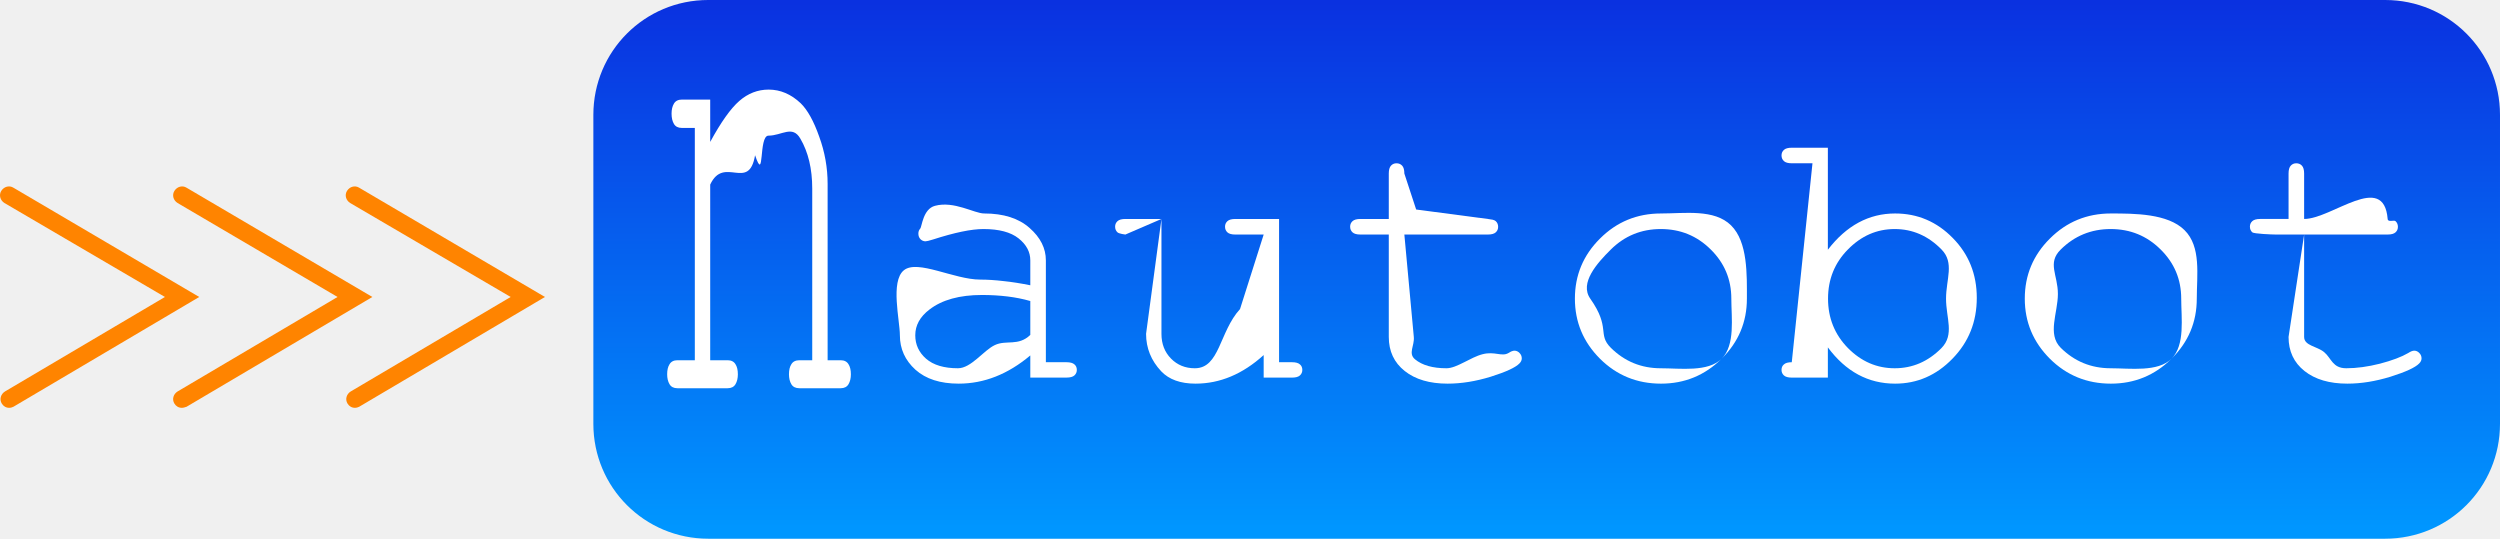
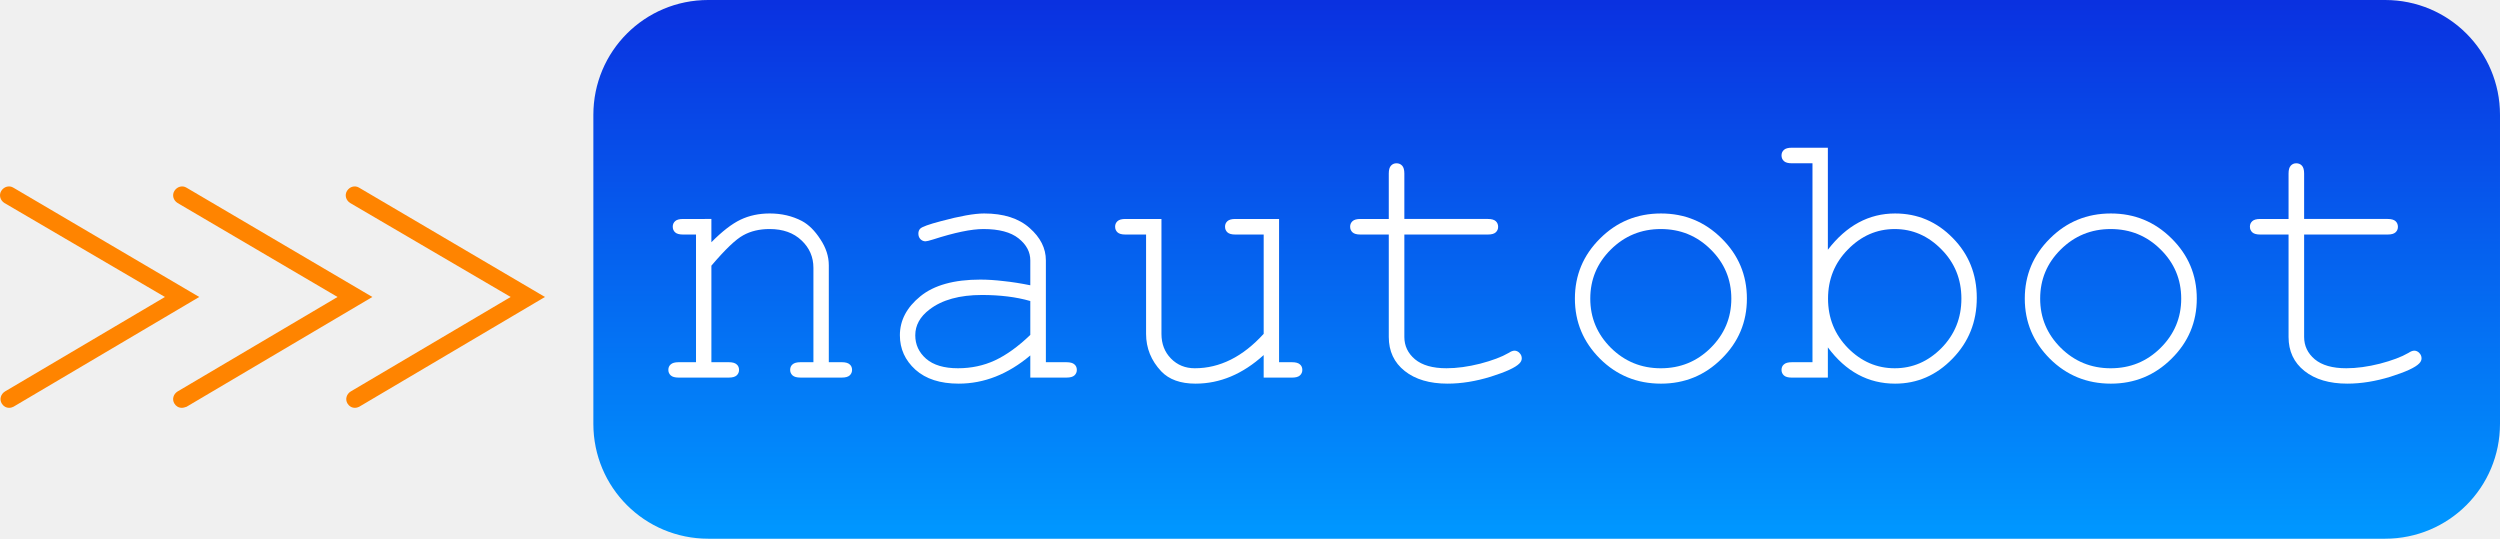
<svg xmlns="http://www.w3.org/2000/svg" xmlns:xlink="http://www.w3.org/1999/xlink" version="1.1" id="Layer_1" x="0px" y="0px" viewBox="0 0 1100 237" xml:space="preserve" width="1100" height="237">
  <defs id="defs198">
    <linearGradient xlink:href="#SVGID_1_" id="linearGradient862" x1="460.851" y1="121.781" x2="460.851" y2="19.86" gradientUnits="userSpaceOnUse" gradientTransform="matrix(0.9979296,0,0,0.986839,-168.0387,-18.99161)" />
    <linearGradient xlink:href="#SVGID_1_" id="linearGradient1083" gradientUnits="userSpaceOnUse" gradientTransform="matrix(0.9979296,0,0,0.986839,-168.0387,-18.99161)" x1="460.851" y1="121.781" x2="460.851" y2="19.86" />
  </defs>
  <style type="text/css" id="style132">
	.st0{fill:url(#SVGID_1_);}
	.st1{fill:#FFFFFF;}
	.st2{fill:#939598;}
	.st3{fill:#FF8400;}
	.st4{fill:url(#SVGID_2_);}
</style>
  <g id="g193" transform="translate(313.2264,67.24769)">
    <linearGradient id="SVGID_1_" gradientUnits="userSpaceOnUse" x1="610.1" y1="101.17" x2="610.1" y2="-0.088" gradientTransform="matrix(0.9928638,0,0,1,-312.4518,0)">
      <stop offset="0" style="stop-color:#0097FF" id="stop134" />
      <stop offset="1" style="stop-color:#0A31E0" id="stop136" />
    </linearGradient>
    <g id="g1081" transform="matrix(2.322459,0,0,2.322459,-313.1232,-67.79805)">
      <path id="rect31" style="fill:url(#linearGradient1083);fill-opacity:1;stroke-width:0.992" d="m 134.137,0.237 h 317.687 c 12.059,0 21.767,9.708 21.767,21.768 v 58.524 c 0,12.059 -9.708,21.768 -21.767,21.768 H 134.137 c -12.059,0 -21.767,-9.708 -21.767,-21.768 V 22.004 c 0,-12.059 9.708,-21.768 21.767,-21.768 z" />
      <g id="g191">
        <g id="g189">
          <g id="g179">
            <path class="st3" d="m 67.2,77.5 c -0.6,0 -1.1,-0.3 -1.4,-0.8 -0.5,-0.8 -0.2,-1.8 0.6,-2.3 L 96.7,56.5 66.3,38.7 c -0.8,-0.5 -1.1,-1.5 -0.6,-2.3 0.5,-0.8 1.5,-1.1 2.3,-0.6 L 103.2,56.5 68,77.3 c -0.2,0.1 -0.5,0.2 -0.8,0.2 z" id="path177" />
          </g>
          <g id="g183" style="stroke-width:1;stroke-miterlimit:4;stroke-dasharray:none">
            <path class="st3" d="m 34.4,77.5 c -0.6,0 -1.1,-0.3 -1.4,-0.8 -0.5,-0.8 -0.2,-1.8 0.6,-2.3 L 63.9,56.5 33.6,38.7 c -0.8,-0.5 -1.1,-1.5 -0.6,-2.3 0.5,-0.8 1.5,-1.1 2.3,-0.6 L 70.5,56.5 35.3,77.3 c -0.3,0.1 -0.6,0.2 -0.9,0.2 z" id="path181" style="stroke-width:1;stroke-miterlimit:4;stroke-dasharray:none" />
          </g>
          <g id="g187">
            <path class="st3" d="M 1.7,77.5 C 1.1,77.5 0.6,77.2 0.3,76.7 -0.2,75.9 0.1,74.9 0.9,74.4 L 31.2,56.5 0.8,38.7 C 0,38.2 -0.3,37.2 0.2,36.4 0.7,35.6 1.7,35.3 2.5,35.8 L 37.7,56.5 2.5,77.3 C 2.3,77.4 2,77.5 1.7,77.5 Z" id="path185" />
          </g>
        </g>
      </g>
      <g aria-label="nautobot" id="text208" style="font-style:normal;font-weight:normal;font-size:71.074px;line-height:1.25;font-family:sans-serif;fill:#ffffff;fill-opacity:1;stroke:none;stroke-width:1.777">
-         <path d="m 134.507,19.106 v 8.019 c 2.036,-3.747 3.875,-6.336 5.518,-7.767 1.643,-1.431 3.494,-2.147 5.553,-2.147 2.221,0 4.245,0.863 6.073,2.589 1.296,1.263 2.464,3.368 3.505,6.315 1.064,2.905 1.596,5.894 1.596,8.967 v 33.404 h 2.464 c 0.694,0 1.192,0.253 1.492,0.758 0.301,0.463 0.451,1.095 0.451,1.894 0,0.758 -0.15,1.389 -0.451,1.894 -0.301,0.505 -0.798,0.758 -1.492,0.758 h -7.808 c -0.717,0 -1.226,-0.253 -1.527,-0.758 -0.301,-0.505 -0.451,-1.137 -0.451,-1.894 0,-0.8 0.15,-1.431 0.451,-1.894 0.301,-0.505 0.81,-0.758 1.527,-0.758 h 2.429 V 35.965 c 0,-3.747 -0.752,-6.904 -2.256,-9.472 -1.504,-2.61 -3.517,-0.557 -6.038,-0.557 -1.92,0 -0.676,9.221 -2.535,3.714 -1.187,6.985 -5.886,-0.041 -8.501,5.558 v 33.278 h 3.297 c 0.694,0 1.192,0.253 1.492,0.758 0.301,0.463 0.451,1.095 0.451,1.894 0,0.758 -0.15,1.389 -0.451,1.894 -0.301,0.505 -0.798,0.758 -1.492,0.758 h -9.509 c -0.694,0 -1.192,-0.253 -1.492,-0.758 -0.301,-0.505 -0.451,-1.137 -0.451,-1.894 0,-0.8 0.15,-1.431 0.451,-1.894 0.301,-0.505 0.798,-0.758 1.492,-0.758 h 3.297 V 24.473 h -2.464 c -0.694,0 -1.192,-0.253 -1.492,-0.758 -0.301,-0.505 -0.451,-1.158 -0.451,-1.958 0,-0.758 0.15,-1.389 0.451,-1.894 0.301,-0.505 0.798,-0.758 1.492,-0.758 z" style="font-style:normal;font-variant:normal;font-weight:normal;font-stretch:normal;font-size:71.074px;font-family:'Courier New';-inkscape-font-specification:'Courier New, Normal';font-variant-ligatures:normal;font-variant-caps:normal;font-variant-numeric:normal;font-variant-east-asian:normal;fill:#ffffff;stroke-width:2.397" id="path1085" />
-         <path d="M 195.151,71.775 V 67.576 c -4.234,3.563 -8.757,5.344 -13.569,5.344 -3.494,0 -6.224,-0.879 -8.19,-2.638 -1.967,-1.781 -2.95,-3.956 -2.95,-6.524 0,-2.823 -1.838,-10.211 0.753,-12.316 2.591,-2.105 9.508,1.766 14.482,1.766 1.342,0 2.799,0.093 4.373,0.278 1.573,0.162 3.274,0.428 5.101,0.798 v -4.72 c 0,-1.596 -0.74,-2.985 -2.221,-4.164 -1.481,-1.18 -3.702,-1.77 -6.663,-1.77 -2.267,0 -5.449,0.659 -9.544,1.978 -0.74,0.231 -1.215,0.347 -1.423,0.347 -0.37,0 -0.694,-0.139 -0.972,-0.416 -0.255,-0.278 -0.382,-0.625 -0.382,-1.041 0,-0.393 0.116,-0.706 0.347,-0.937 0.324,-0.347 0.512,-3.731 2.802,-4.333 3.609,-0.972 7.458,1.452 9.309,1.452 3.679,0 6.547,0.914 8.607,2.742 2.059,1.805 3.089,3.852 3.089,6.143 v 19.295 h 3.887 c 0.717,0 1.226,0.139 1.527,0.416 0.301,0.254 0.451,0.602 0.451,1.041 0,0.416 -0.15,0.763 -0.451,1.041 -0.301,0.278 -0.81,0.416 -1.527,0.416 z m 0,-14.506 c -1.365,-0.393 -2.811,-0.683 -4.338,-0.868 -1.527,-0.185 -3.135,-0.278 -4.824,-0.278 -4.234,0 -7.542,0.914 -9.925,2.742 -1.805,1.365 -2.707,2.996 -2.707,4.893 0,1.758 0.683,3.239 2.048,4.442 1.388,1.203 3.401,1.805 6.038,1.805 2.522,0 4.859,-3.407 7.01,-4.402 2.175,-1.018 4.407,0.284 6.698,-1.914 z" style="font-style:normal;font-variant:normal;font-weight:normal;font-stretch:normal;font-size:71.074px;font-family:'Courier New';-inkscape-font-specification:'Courier New, Normal';font-variant-ligatures:normal;font-variant-caps:normal;font-variant-numeric:normal;font-variant-east-asian:normal;fill:#ffffff;stroke-width:1.777" id="path1087" />
-         <path d="m 239.364,71.775 v -4.269 c -3.979,3.609 -8.283,5.414 -12.91,5.414 -2.846,0 -5.009,-0.775 -6.49,-2.325 -1.92,-2.036 -2.88,-4.407 -2.88,-7.114 l 2.915,-21.759 -6.837,2.95 c 0,0 -1.192,-0.139 -1.492,-0.416 -0.301,-0.278 -0.451,-0.636 -0.451,-1.076 0,-0.416 0.15,-0.763 0.451,-1.041 0.301,-0.278 0.798,-0.416 1.492,-0.416 h 6.837 v 21.759 c 0,1.897 0.602,3.459 1.805,4.685 1.203,1.226 2.707,1.839 4.512,1.839 4.743,0 4.616,-6.875 8.572,-11.225 l 4.477,-14.109 h -5.379 c -0.694,0 -1.192,-0.139 -1.492,-0.416 -0.301,-0.278 -0.451,-0.636 -0.451,-1.076 0,-0.416 0.15,-0.763 0.451,-1.041 0.301,-0.278 0.798,-0.416 1.492,-0.416 h 8.294 v 27.139 h 2.464 c 0.694,0 1.192,0.139 1.492,0.416 0.301,0.254 0.451,0.602 0.451,1.041 0,0.416 -0.15,0.763 -0.451,1.041 -0.301,0.278 -0.798,0.416 -1.492,0.416 z" style="font-style:normal;font-variant:normal;font-weight:normal;font-stretch:normal;font-size:71.074px;font-family:'Courier New';-inkscape-font-specification:'Courier New, Normal';font-variant-ligatures:normal;font-variant-caps:normal;font-variant-numeric:normal;font-variant-east-asian:normal;fill:#ffffff;stroke-width:1.777" id="path1089" />
-         <path d="m 268.255,39.931 13.587,1.791 c 0.688,0.091 1.192,0.139 1.492,0.416 0.301,0.278 0.451,0.636 0.451,1.076 0,0.416 -0.15,0.763 -0.451,1.041 -0.301,0.278 -0.798,0.416 -1.492,0.416 h -15.825 l 1.791,19.4 c 0.155,1.682 -1.12,3.1 0.222,4.234 1.365,1.134 3.355,1.7 5.969,1.7 1.967,0 4.543,-2.08 6.833,-2.658 2.29,-0.602 3.624,0.518 4.897,-0.222 0.463,-0.301 0.844,-0.451 1.145,-0.451 0.37,0 0.694,0.15 0.972,0.451 0.278,0.278 0.416,0.613 0.416,1.006 0,0.347 -0.15,0.671 -0.451,0.972 -0.74,0.763 -2.545,1.596 -5.414,2.499 -2.846,0.879 -5.576,1.319 -8.19,1.319 -3.401,0 -6.108,-0.798 -8.121,-2.395 -2.013,-1.596 -3.019,-3.748 -3.019,-6.455 V 44.671 h -5.379 c -0.694,0 -1.192,-0.139 -1.492,-0.416 -0.301,-0.278 -0.451,-0.636 -0.451,-1.076 0,-0.416 0.15,-0.763 0.451,-1.041 0.301,-0.278 0.798,-0.416 1.492,-0.416 h 5.379 v -8.607 c 0,-0.694 0.139,-1.192 0.416,-1.492 0.278,-0.301 0.625,-0.451 1.041,-0.451 0.44,0 0.798,0.15 1.076,0.451 0.278,0.301 0.416,0.798 0.416,1.492 z" style="font-style:normal;font-variant:normal;font-weight:normal;font-stretch:normal;font-size:71.074px;font-family:'Courier New';-inkscape-font-specification:'Courier New, Normal';font-variant-ligatures:normal;font-variant-caps:normal;font-variant-numeric:normal;font-variant-east-asian:normal;fill:#ffffff;stroke-width:1.777" id="path1091" />
-         <path d="m 330.913,56.818 c 0,4.442 -1.596,8.236 -4.789,11.383 -3.17,3.146 -6.999,4.72 -11.487,4.72 -4.535,0 -8.387,-1.573 -11.556,-4.72 -3.17,-3.17 -4.754,-6.964 -4.754,-11.383 0,-4.442 1.585,-8.236 4.754,-11.383 3.17,-3.17 7.022,-4.754 11.556,-4.754 4.488,0 10.108,-0.889 13.278,2.258 3.193,3.146 2.998,9.415 2.998,13.88 z m -2.95,0 c 0,-3.655 -1.307,-6.767 -3.922,-9.335 -2.591,-2.568 -5.738,-3.852 -9.439,-3.852 -3.702,0 -6.86,1.296 -9.474,3.887 -2.591,2.568 -5.977,6.33 -3.887,9.301 3.918,5.568 1.296,6.709 3.887,9.301 2.614,2.591 5.772,3.887 9.474,3.887 3.702,0 8.931,0.763 11.522,-1.805 2.614,-2.591 1.839,-7.751 1.839,-11.383 z" style="font-style:normal;font-variant:normal;font-weight:normal;font-stretch:normal;font-size:71.074px;font-family:'Courier New';-inkscape-font-specification:'Courier New, Normal';font-variant-ligatures:normal;font-variant-caps:normal;font-variant-numeric:normal;font-variant-east-asian:normal;fill:#ffffff;stroke-width:1.777" id="path1093" />
-         <path d="m 346.252,28.222 v 19.33 c 3.517,-4.581 7.762,-6.871 12.736,-6.871 4.257,0 7.901,1.55 10.932,4.65 3.031,3.077 4.546,6.86 4.546,11.348 0,4.535 -1.539,8.375 -4.616,11.522 -3.054,3.146 -6.675,4.72 -10.862,4.72 -5.09,0 -9.335,-2.29 -12.736,-6.871 v 5.726 h -6.837 c -0.694,0 -1.192,-0.139 -1.492,-0.416 -0.301,-0.278 -0.451,-0.625 -0.451,-1.041 0,-0.44 0.15,-0.787 0.451,-1.041 0.301,-0.278 0.798,-0.416 1.492,-0.416 v 0 L 343.337,31.171 h -3.922 c -0.694,0 -1.192,-0.139 -1.492,-0.416 -0.301,-0.278 -0.451,-0.636 -0.451,-1.076 0,-0.416 0.15,-0.763 0.451,-1.041 0.301,-0.278 0.798,-0.416 1.492,-0.416 z m 22.389,28.596 c 0,-3.679 1.649,-6.79 -0.873,-9.335 -2.522,-2.568 -5.472,-3.852 -8.85,-3.852 -3.378,0 -6.328,1.284 -8.85,3.852 -2.522,2.545 -3.783,5.657 -3.783,9.335 0,3.679 1.261,6.802 3.783,9.37 2.522,2.545 5.472,3.817 8.85,3.817 3.378,0 6.328,-1.272 8.85,-3.817 2.522,-2.568 0.873,-5.691 0.873,-9.37 z" style="font-style:normal;font-variant:normal;font-weight:normal;font-stretch:normal;font-size:71.074px;font-family:'Courier New';-inkscape-font-specification:'Courier New, Normal';font-variant-ligatures:normal;font-variant-caps:normal;font-variant-numeric:normal;font-variant-east-asian:normal;fill:#ffffff;stroke-width:1.777" id="path1095" />
-         <path d="m 416.146,56.818 c 0,4.442 -1.596,8.236 -4.789,11.383 -3.17,3.146 -6.999,4.72 -11.487,4.72 -4.535,0 -8.387,-1.573 -11.556,-4.72 -3.17,-3.17 -4.754,-6.964 -4.754,-11.383 0,-4.442 1.585,-8.236 4.754,-11.383 3.17,-3.17 7.022,-4.754 11.556,-4.754 4.488,0 10.78,0.006 13.949,3.153 3.193,3.146 2.327,8.519 2.327,12.984 z m -2.95,0 c 0,-3.655 -1.307,-6.767 -3.922,-9.335 -2.591,-2.568 -5.738,-3.852 -9.439,-3.852 -3.702,0 -6.86,1.296 -9.474,3.887 -2.591,2.568 -0.529,4.773 -0.529,8.405 0,3.609 -2.062,7.605 0.529,10.196 2.614,2.591 5.772,3.887 9.474,3.887 3.702,0 8.931,0.763 11.522,-1.805 2.614,-2.591 1.839,-7.751 1.839,-11.383 z" style="font-style:normal;font-variant:normal;font-weight:normal;font-stretch:normal;font-size:71.074px;font-family:'Courier New';-inkscape-font-specification:'Courier New, Normal';font-variant-ligatures:normal;font-variant-caps:normal;font-variant-numeric:normal;font-variant-east-asian:normal;fill:#ffffff;stroke-width:1.777" id="path1097" />
-         <path d="m 436.483,41.721 c 5.275,0 15.083,-9.065 15.825,0 0.057,0.692 1.192,0.139 1.492,0.416 0.301,0.278 0.451,0.636 0.451,1.076 0,0.416 -0.15,0.763 -0.451,1.041 -0.301,0.278 -0.798,0.416 -1.492,0.416 h -15.825 v 19.4 c 0,1.689 2.462,1.757 3.804,2.891 1.365,1.134 1.564,3.044 4.178,3.044 1.967,0 4.095,-0.289 6.386,-0.868 2.29,-0.602 4.072,-1.272 5.344,-2.013 0.463,-0.301 0.844,-0.451 1.145,-0.451 0.37,0 0.694,0.15 0.972,0.451 0.278,0.278 0.416,0.613 0.416,1.006 0,0.347 -0.15,0.671 -0.451,0.972 -0.74,0.763 -2.545,1.596 -5.414,2.499 -2.846,0.879 -5.576,1.319 -8.19,1.319 -3.401,0 -6.108,-0.798 -8.121,-2.395 -2.013,-1.596 -3.019,-3.748 -3.019,-6.455 l 2.95,-19.4 h -5.379 c -0.694,0 -4.141,-0.139 -4.442,-0.416 -0.301,-0.278 -0.451,-0.636 -0.451,-1.076 0,-0.416 0.15,-0.763 0.451,-1.041 0.301,-0.278 0.798,-0.416 1.492,-0.416 h 5.379 v -8.607 c 0,-0.694 0.139,-1.192 0.416,-1.492 0.278,-0.301 0.625,-0.451 1.041,-0.451 0.44,0 0.798,0.15 1.076,0.451 0.278,0.301 0.416,0.798 0.416,1.492 z" style="font-style:normal;font-variant:normal;font-weight:normal;font-stretch:normal;font-size:71.074px;font-family:'Courier New';-inkscape-font-specification:'Courier New, Normal';font-variant-ligatures:normal;font-variant-caps:normal;font-variant-numeric:normal;font-variant-east-asian:normal;fill:#ffffff;stroke-width:1.777" id="path1099" />
+         <path d="m 134.731,41.721 v 4.407 q 3.054,-3.089 5.518,-4.269 2.464,-1.18 5.553,-1.18 3.332,0 6.073,1.423 1.943,1.041 3.505,3.47 1.596,2.395 1.596,4.928 v 18.358 h 2.464 q 1.041,0 1.492,0.416 0.451,0.382 0.451,1.041 0,0.625 -0.451,1.041 -0.451,0.416 -1.492,0.416 h -7.808 q -1.076,0 -1.527,-0.416 -0.451,-0.416 -0.451,-1.041 0,-0.659 0.451,-1.041 0.451,-0.416 1.527,-0.416 h 2.429 V 50.987 q 0,-3.089 -2.256,-5.206 -2.256,-2.152 -6.038,-2.152 -2.88,0 -4.997,1.18 -2.117,1.145 -6.038,5.761 v 18.289 h 3.297 q 1.041,0 1.492,0.416 0.451,0.382 0.451,1.041 0,0.625 -0.451,1.041 -0.451,0.416 -1.492,0.416 h -9.509 q -1.041,0 -1.492,-0.416 -0.451,-0.416 -0.451,-1.041 0,-0.659 0.451,-1.041 0.451,-0.416 1.492,-0.416 h 3.297 V 44.671 h -2.464 q -1.041,0 -1.492,-0.416 -0.451,-0.416 -0.451,-1.076 0,-0.625 0.451,-1.041 0.451,-0.416 1.492,-0.416 z" style="font-style:normal;font-variant:normal;font-weight:normal;font-stretch:normal;font-size:71.074px;font-family:'Courier New';-inkscape-font-specification:'Courier New, Normal';font-variant-ligatures:normal;font-variant-caps:normal;font-variant-numeric:normal;font-variant-east-asian:normal;fill:#ffffff;stroke-width:1.777" id="path1085" />
+         <path d="M 195.151,71.775 V 67.576 q -6.351,5.344 -13.569,5.344 -5.24,0 -8.19,-2.638 -2.95,-2.672 -2.95,-6.524 0,-4.234 3.887,-7.392 3.887,-3.158 11.348,-3.158 2.013,0 4.373,0.278 2.36,0.243 5.101,0.798 v -4.72 q 0,-2.395 -2.221,-4.164 -2.221,-1.77 -6.663,-1.77 -3.401,0 -9.544,1.978 -1.111,0.347 -1.423,0.347 -0.555,0 -0.972,-0.416 -0.382,-0.416 -0.382,-1.041 0,-0.59 0.347,-0.937 0.486,-0.521 3.922,-1.423 5.414,-1.458 8.19,-1.458 5.518,0 8.607,2.742 3.089,2.707 3.089,6.143 v 19.295 h 3.887 q 1.076,0 1.527,0.416 0.451,0.382 0.451,1.041 0,0.625 -0.451,1.041 -0.451,0.416 -1.527,0.416 z m 0,-14.506 q -2.048,-0.59 -4.338,-0.868 -2.29,-0.278 -4.824,-0.278 -6.351,0 -9.925,2.742 -2.707,2.048 -2.707,4.893 0,2.638 2.048,4.442 2.082,1.805 6.038,1.805 3.783,0 7.01,-1.492 3.262,-1.527 6.698,-4.824 z" style="font-style:normal;font-variant:normal;font-weight:normal;font-stretch:normal;font-size:71.074px;font-family:'Courier New';-inkscape-font-specification:'Courier New, Normal';font-variant-ligatures:normal;font-variant-caps:normal;font-variant-numeric:normal;font-variant-east-asian:normal;fill:#ffffff;stroke-width:1.777" id="path1087" />
+         <path d="m 239.364,71.775 v -4.269 q -5.969,5.414 -12.91,5.414 -4.269,0 -6.49,-2.325 -2.88,-3.054 -2.88,-7.114 v -18.81 h -3.922 q -1.041,0 -1.492,-0.416 -0.451,-0.416 -0.451,-1.076 0,-0.625 0.451,-1.041 0.451,-0.416 1.492,-0.416 h 6.837 v 21.759 q 0,2.846 1.805,4.685 1.805,1.839 4.512,1.839 7.114,0 13.049,-6.524 v -18.81 h -5.379 q -1.041,0 -1.492,-0.416 -0.451,-0.416 -0.451,-1.076 0,-0.625 0.451,-1.041 0.451,-0.416 1.492,-0.416 h 8.294 v 27.139 h 2.464 q 1.041,0 1.492,0.416 0.451,0.382 0.451,1.041 0,0.625 -0.451,1.041 -0.451,0.416 -1.492,0.416 z" style="font-style:normal;font-variant:normal;font-weight:normal;font-stretch:normal;font-size:71.074px;font-family:'Courier New';-inkscape-font-specification:'Courier New, Normal';font-variant-ligatures:normal;font-variant-caps:normal;font-variant-numeric:normal;font-variant-east-asian:normal;fill:#ffffff;stroke-width:1.777" id="path1089" />
+         <path d="m 266.016,41.721 h 15.825 q 1.041,0 1.492,0.416 0.451,0.416 0.451,1.076 0,0.625 -0.451,1.041 -0.451,0.416 -1.492,0.416 h -15.825 v 19.4 q 0,2.533 2.013,4.234 2.048,1.7 5.969,1.7 2.95,0 6.386,-0.868 3.436,-0.902 5.344,-2.013 0.694,-0.451 1.145,-0.451 0.555,0 0.972,0.451 0.416,0.416 0.416,1.006 0,0.521 -0.451,0.972 -1.111,1.145 -5.414,2.499 -4.269,1.319 -8.19,1.319 -5.101,0 -8.121,-2.395 -3.019,-2.395 -3.019,-6.455 V 44.671 h -5.379 q -1.041,0 -1.492,-0.416 -0.451,-0.416 -0.451,-1.076 0,-0.625 0.451,-1.041 0.451,-0.416 1.492,-0.416 h 5.379 v -8.607 q 0,-1.041 0.416,-1.492 0.416,-0.451 1.041,-0.451 0.659,0 1.076,0.451 0.416,0.451 0.416,1.492 z" style="font-style:normal;font-variant:normal;font-weight:normal;font-stretch:normal;font-size:71.074px;font-family:'Courier New';-inkscape-font-specification:'Courier New, Normal';font-variant-ligatures:normal;font-variant-caps:normal;font-variant-numeric:normal;font-variant-east-asian:normal;fill:#ffffff;stroke-width:1.777" id="path1091" />
+         <path d="m 330.913,56.818 q 0,6.663 -4.789,11.383 -4.754,4.72 -11.487,4.72 -6.802,0 -11.556,-4.72 -4.754,-4.754 -4.754,-11.383 0,-6.663 4.754,-11.383 4.754,-4.754 11.556,-4.754 6.733,0 11.487,4.72 4.789,4.72 4.789,11.418 z m -2.95,0 q 0,-5.483 -3.922,-9.335 -3.887,-3.852 -9.439,-3.852 -5.553,0 -9.474,3.887 -3.887,3.852 -3.887,9.301 0,5.414 3.887,9.301 3.922,3.887 9.474,3.887 5.553,0 9.439,-3.852 3.922,-3.887 3.922,-9.335 z" style="font-style:normal;font-variant:normal;font-weight:normal;font-stretch:normal;font-size:71.074px;font-family:'Courier New';-inkscape-font-specification:'Courier New, Normal';font-variant-ligatures:normal;font-variant-caps:normal;font-variant-numeric:normal;font-variant-east-asian:normal;fill:#ffffff;stroke-width:1.777" id="path1093" />
+         <path d="m 346.252,28.222 v 19.33 q 5.275,-6.871 12.736,-6.871 6.386,0 10.932,4.65 4.546,4.616 4.546,11.348 0,6.802 -4.616,11.522 -4.581,4.72 -10.862,4.72 -7.635,0 -12.736,-6.871 v 5.726 h -6.837 q -1.041,0 -1.492,-0.416 -0.451,-0.416 -0.451,-1.041 0,-0.659 0.451,-1.041 0.451,-0.416 1.492,-0.416 H 343.337 V 31.171 h -3.922 q -1.041,0 -1.492,-0.416 -0.451,-0.416 -0.451,-1.076 0,-0.625 0.451,-1.041 0.451,-0.416 1.492,-0.416 z m 25.299,28.596 q 0,-5.518 -3.783,-9.335 -3.783,-3.852 -8.85,-3.852 -5.067,0 -8.85,3.852 -3.783,3.817 -3.783,9.335 0,5.518 3.783,9.37 3.783,3.817 8.85,3.817 5.067,0 8.85,-3.817 3.783,-3.852 3.783,-9.37 z" style="font-style:normal;font-variant:normal;font-weight:normal;font-stretch:normal;font-size:71.074px;font-family:'Courier New';-inkscape-font-specification:'Courier New, Normal';font-variant-ligatures:normal;font-variant-caps:normal;font-variant-numeric:normal;font-variant-east-asian:normal;fill:#ffffff;stroke-width:1.777" id="path1095" />
+         <path d="m 416.146,56.818 q 0,6.663 -4.789,11.383 -4.754,4.72 -11.487,4.72 -6.802,0 -11.556,-4.72 -4.754,-4.754 -4.754,-11.383 0,-6.663 4.754,-11.383 4.754,-4.754 11.556,-4.754 6.733,0 11.487,4.72 4.789,4.72 4.789,11.418 z m -2.95,0 q 0,-5.483 -3.922,-9.335 -3.887,-3.852 -9.439,-3.852 -5.553,0 -9.474,3.887 -3.887,3.852 -3.887,9.301 0,5.414 3.887,9.301 3.922,3.887 9.474,3.887 5.553,0 9.439,-3.852 3.922,-3.887 3.922,-9.335 z" style="font-style:normal;font-variant:normal;font-weight:normal;font-stretch:normal;font-size:71.074px;font-family:'Courier New';-inkscape-font-specification:'Courier New, Normal';font-variant-ligatures:normal;font-variant-caps:normal;font-variant-numeric:normal;font-variant-east-asian:normal;fill:#ffffff;stroke-width:1.777" id="path1097" />
+         <path d="m 436.483,41.721 h 15.825 q 1.041,0 1.492,0.416 0.451,0.416 0.451,1.076 0,0.625 -0.451,1.041 -0.451,0.416 -1.492,0.416 h -15.825 v 19.4 q 0,2.533 2.013,4.234 2.048,1.7 5.969,1.7 2.95,0 6.386,-0.868 3.436,-0.902 5.344,-2.013 0.694,-0.451 1.145,-0.451 0.555,0 0.972,0.451 0.416,0.416 0.416,1.006 0,0.521 -0.451,0.972 -1.111,1.145 -5.414,2.499 -4.269,1.319 -8.19,1.319 -5.101,0 -8.121,-2.395 -3.019,-2.395 -3.019,-6.455 V 44.671 h -5.379 q -1.041,0 -1.492,-0.416 -0.451,-0.416 -0.451,-1.076 0,-0.625 0.451,-1.041 0.451,-0.416 1.492,-0.416 h 5.379 v -8.607 q 0,-1.041 0.416,-1.492 0.416,-0.451 1.041,-0.451 0.659,0 1.076,0.451 0.416,0.451 0.416,1.492 z" style="font-style:normal;font-variant:normal;font-weight:normal;font-stretch:normal;font-size:71.074px;font-family:'Courier New';-inkscape-font-specification:'Courier New, Normal';font-variant-ligatures:normal;font-variant-caps:normal;font-variant-numeric:normal;font-variant-east-asian:normal;fill:#ffffff;stroke-width:1.777" id="path1099" />
      </g>
    </g>
  </g>
</svg>
